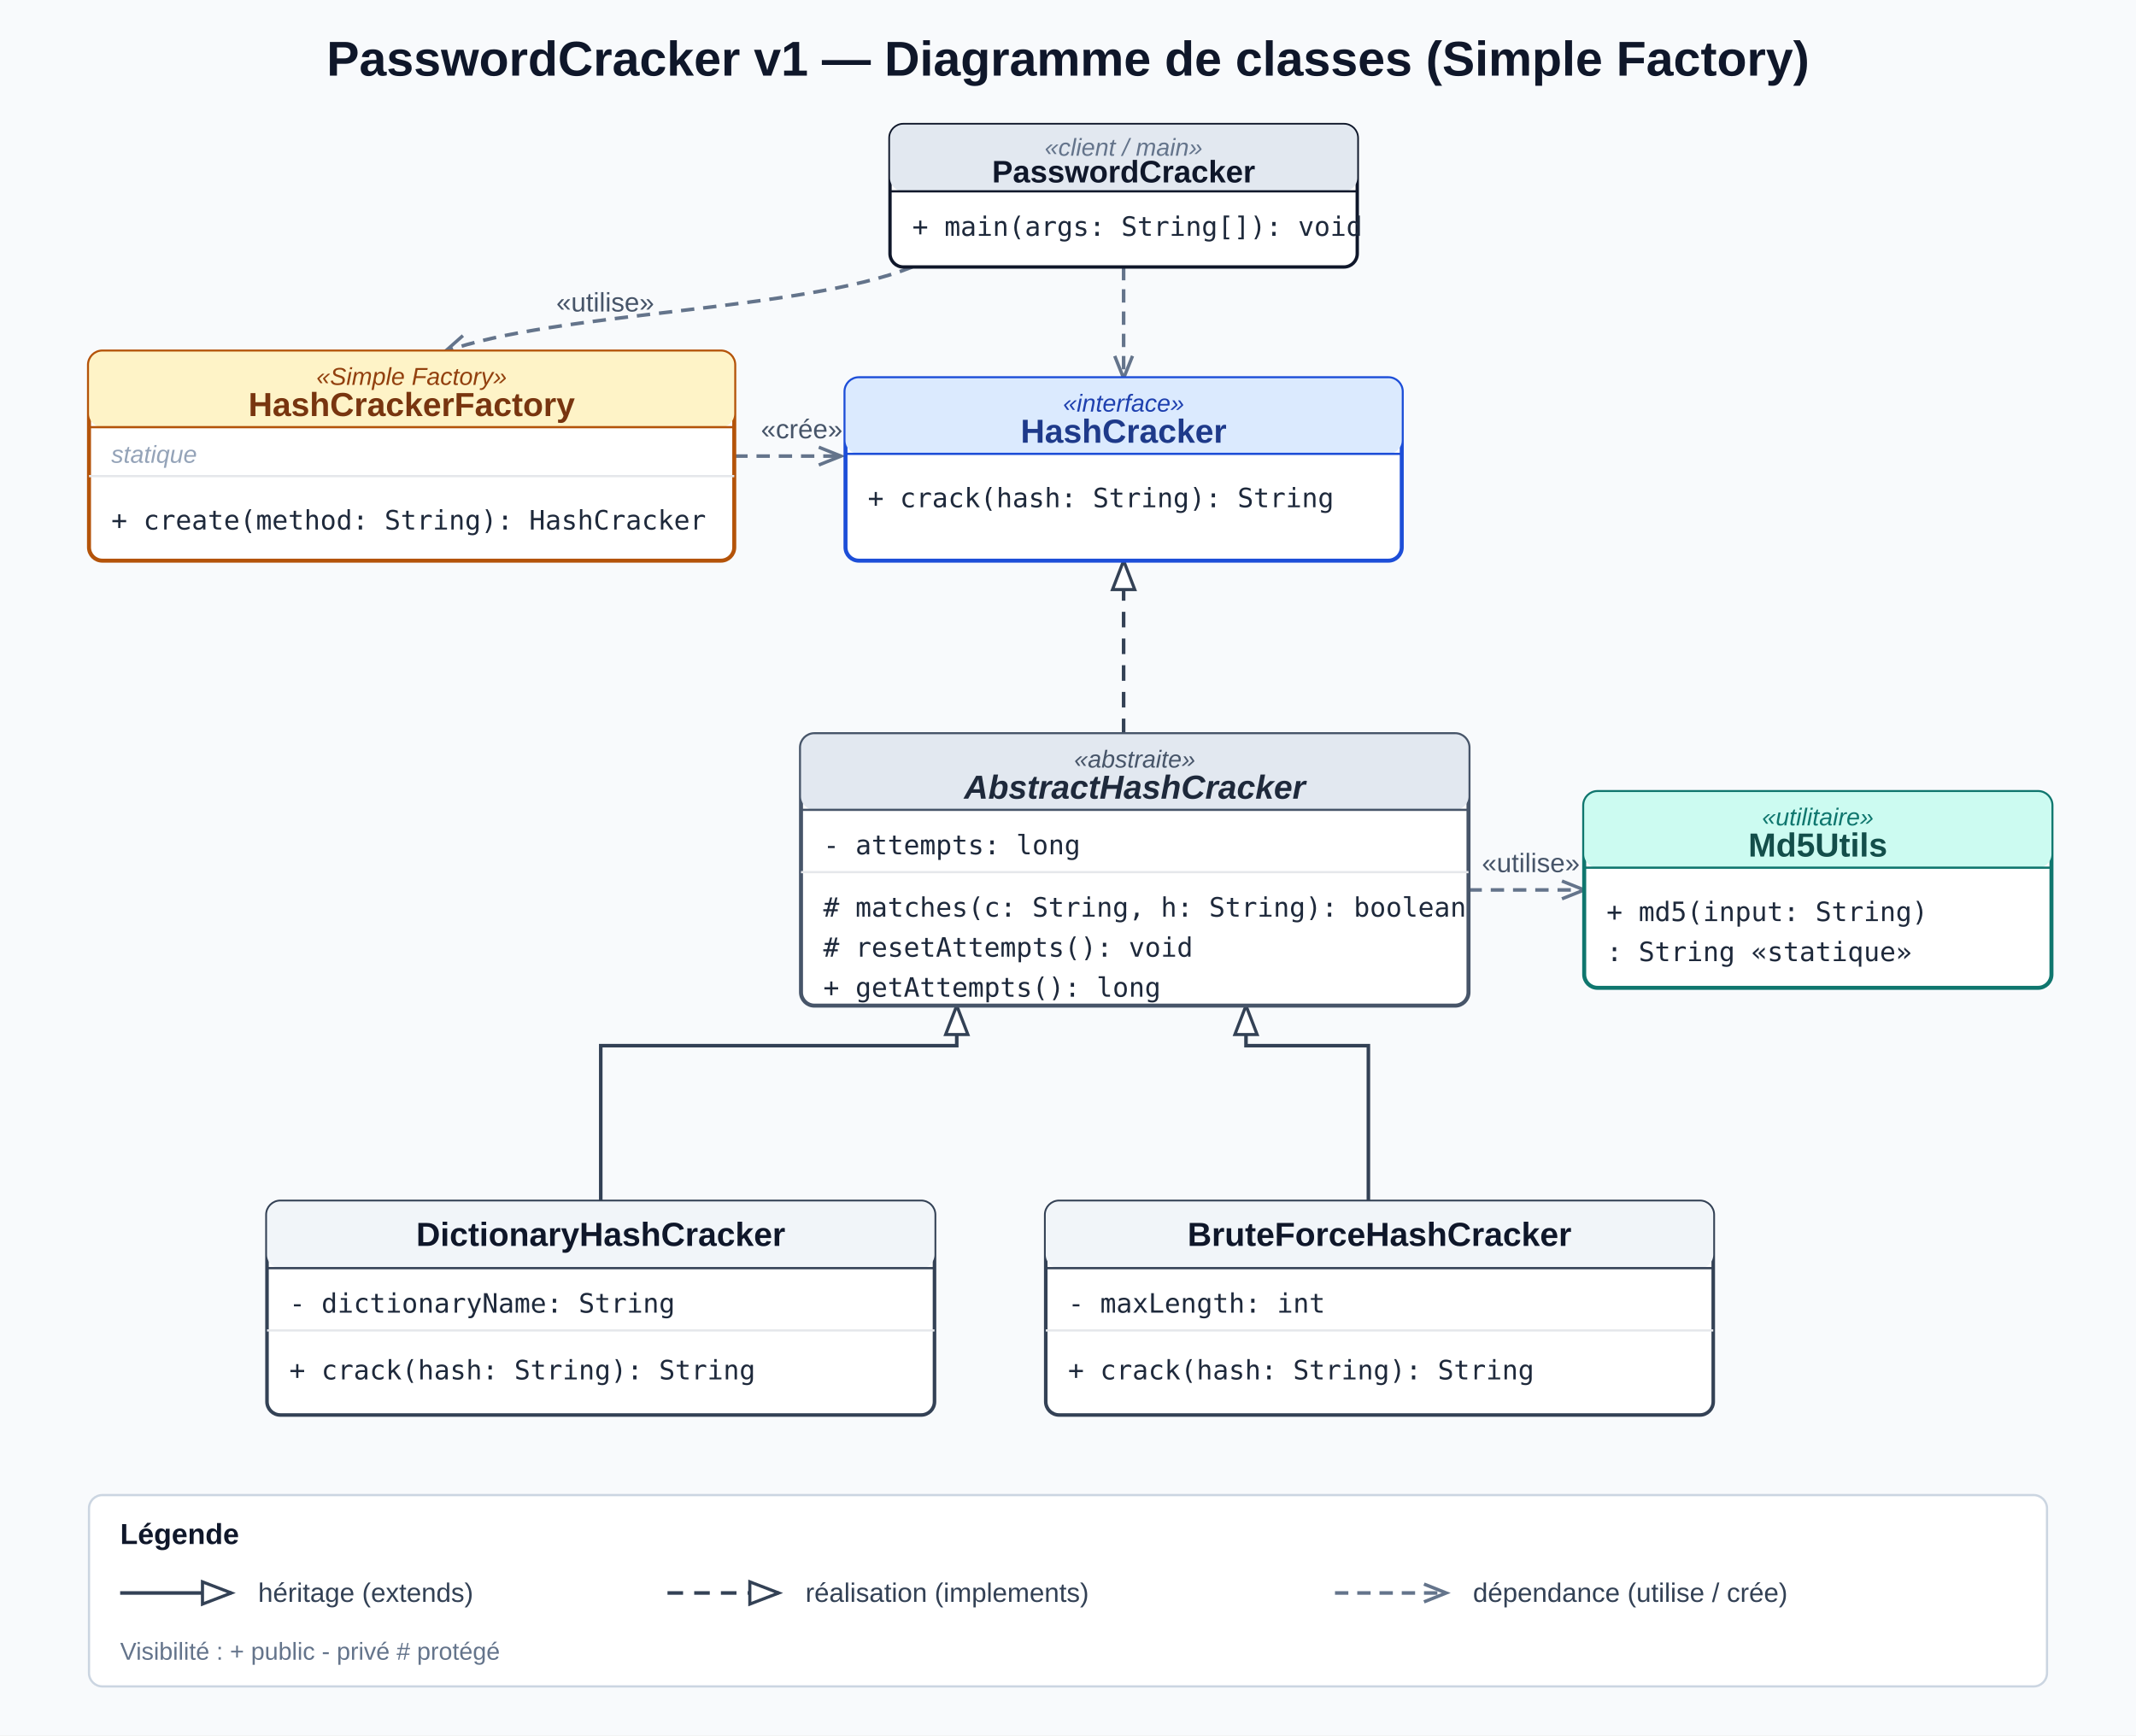
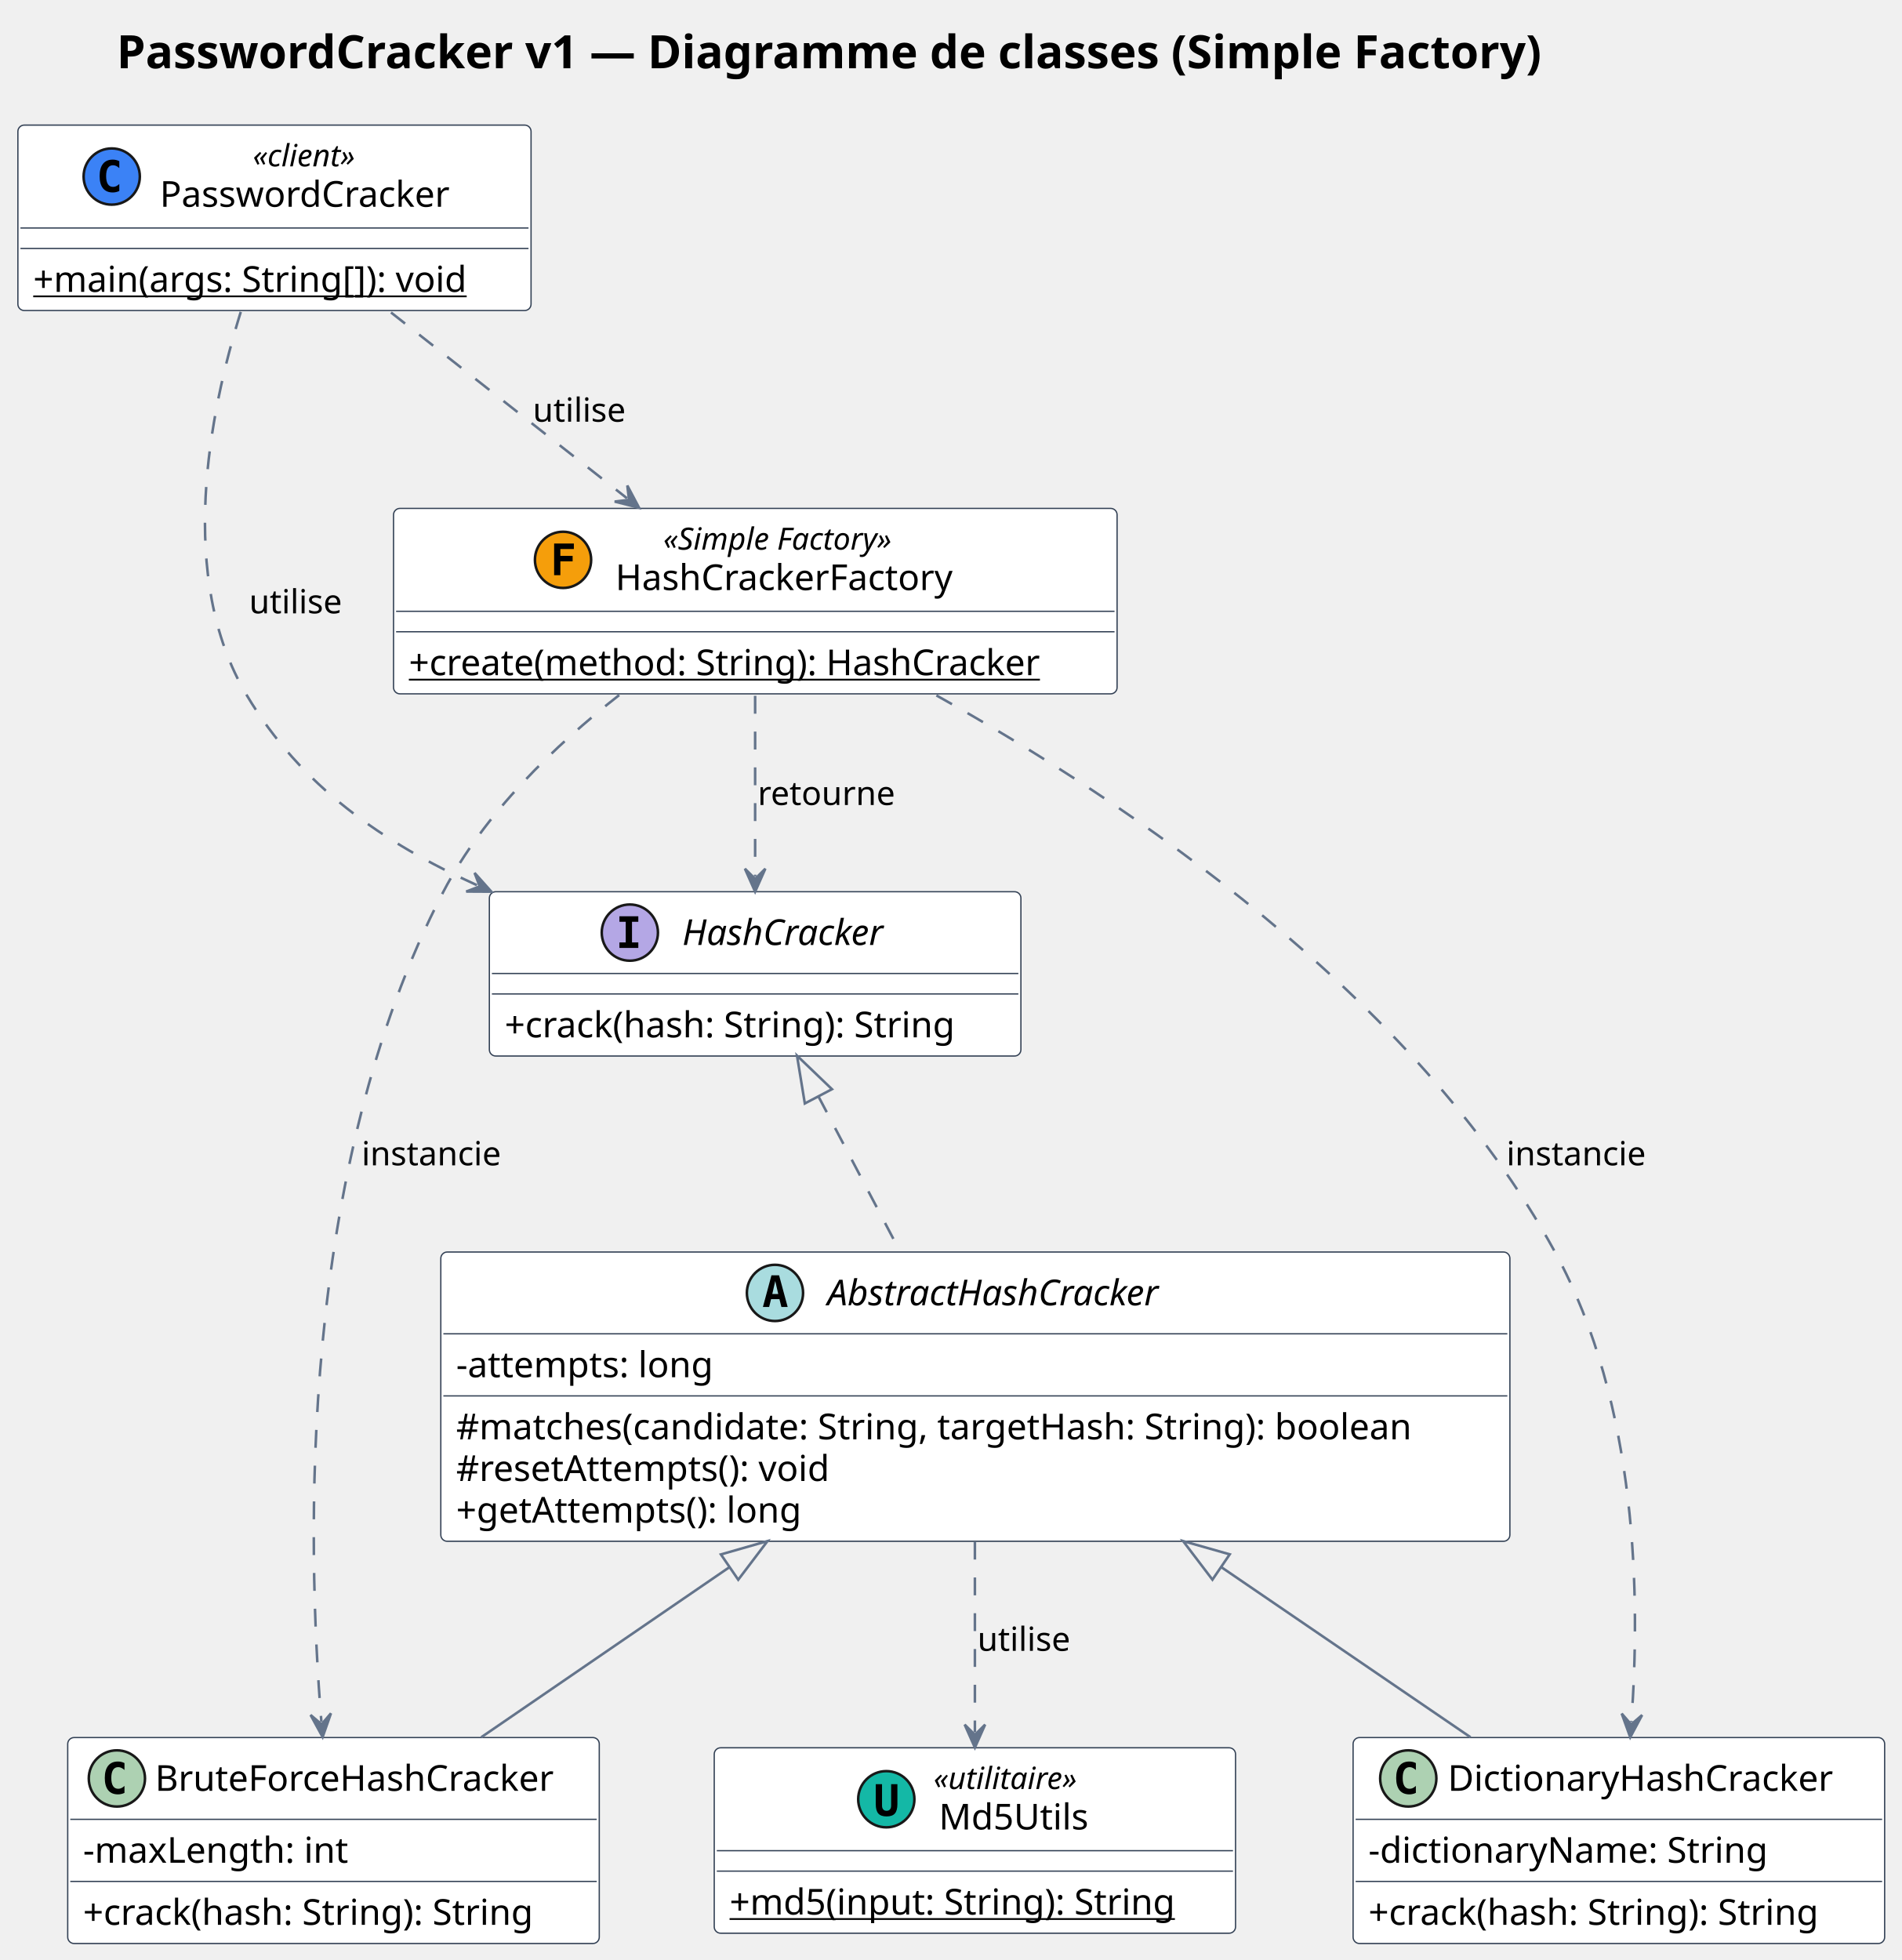
- <svg xmlns="http://www.w3.org/2000/svg" viewBox="0 0 960 780" font-family="'Segoe UI', Arial, sans-serif">
-   <defs>
-     <marker id="hollowTri" markerWidth="16" markerHeight="16" refX="14" refY="6" orient="auto" markerUnits="userSpaceOnUse">
-       <path d="M1,1 L14,6 L1,11 Z" fill="#ffffff" stroke="#334155" stroke-width="1.4" />
-     </marker>
-     <marker id="openArrow" markerWidth="14" markerHeight="14" refX="11" refY="5" orient="auto" markerUnits="userSpaceOnUse">
-       <path d="M1,1 L11,5 L1,9" fill="none" stroke="#64748b" stroke-width="1.5" />
-     </marker>
-   </defs>
-   <rect x="0" y="0" width="960" height="780" fill="#f8fafc" />
-   <text x="480" y="34" text-anchor="middle" font-size="22" font-weight="700" fill="#0f172a">PasswordCracker v1 — Diagramme de classes (Simple Factory)</text>
-   <line x1="330" y1="205" x2="378" y2="205" stroke="#64748b" stroke-width="1.6" stroke-dasharray="6 4" marker-end="url(#openArrow)" />
-   <text x="342" y="197" font-size="12" fill="#475569">«crée»</text>
-   <path d="M410,120 C360,140 250,140 200,158" fill="none" stroke="#64748b" stroke-width="1.6" stroke-dasharray="6 4" marker-end="url(#openArrow)" />
-   <text x="250" y="140" font-size="12" fill="#475569">«utilise»</text>
-   <path d="M505,120 L505,170" fill="none" stroke="#64748b" stroke-width="1.6" stroke-dasharray="6 4" marker-end="url(#openArrow)" />
-   <line x1="505" y1="330" x2="505" y2="252" stroke="#334155" stroke-width="1.6" stroke-dasharray="7 5" marker-end="url(#hollowTri)" />
-   <path d="M270,540 L270,470 L430,470 L430,452" fill="none" stroke="#334155" stroke-width="1.6" marker-end="url(#hollowTri)" />
-   <path d="M615,540 L615,470 L560,470 L560,452" fill="none" stroke="#334155" stroke-width="1.6" marker-end="url(#hollowTri)" />
-   <line x1="660" y1="400" x2="712" y2="400" stroke="#64748b" stroke-width="1.6" stroke-dasharray="6 4" marker-end="url(#openArrow)" />
-   <text x="666" y="392" font-size="12" fill="#475569">«utilise»</text>
+ <svg xmlns="http://www.w3.org/2000/svg" contentStyleType="text/css" height="767px" preserveAspectRatio="none" style="width:744px;height:767px;background:#FFFFFF;" version="1.1" viewBox="0 0 744 767" width="744px" zoomAndPan="magnify">
+   <defs />
  <g>
-     <rect x="400" y="56" width="210" height="64" rx="6" fill="#ffffff" stroke="#0f172a" stroke-width="1.5" />
-     <rect x="400" y="56" width="210" height="30" rx="6" fill="#e2e8f0" />
-     <text x="505" y="70" text-anchor="middle" font-size="11" fill="#64748b" font-style="italic">«client / main»</text>
-     <text x="505" y="82" text-anchor="middle" font-size="14" font-weight="700" fill="#0f172a">PasswordCracker</text>
-     <line x1="400" y1="86" x2="610" y2="86" stroke="#0f172a" stroke-width="1" />
-     <text x="410" y="106" font-size="12" fill="#1e293b" font-family="monospace">+ main(args: String[]): void</text>
-   </g>
-   <g>
-     <rect x="40" y="158" width="290" height="94" rx="6" fill="#ffffff" stroke="#b45309" stroke-width="1.8" />
-     <rect x="40" y="158" width="290" height="34" rx="6" fill="#fef3c7" />
-     <text x="185" y="173" text-anchor="middle" font-size="11" fill="#92400e" font-style="italic">«Simple Factory»</text>
-     <text x="185" y="187" text-anchor="middle" font-size="15" font-weight="700" fill="#78350f">HashCrackerFactory</text>
-     <line x1="40" y1="192" x2="330" y2="192" stroke="#b45309" stroke-width="1" />
-     <line x1="40" y1="214" x2="330" y2="214" stroke="#e5e7eb" stroke-width="1" />
-     <text x="50" y="238" font-size="12" fill="#1e293b" font-family="monospace">+ create(method: String): HashCracker</text>
-     <text x="50" y="208" font-size="11" fill="#94a3b8" font-style="italic">statique</text>
-   </g>
-   <g>
-     <rect x="380" y="170" width="250" height="82" rx="6" fill="#ffffff" stroke="#1d4ed8" stroke-width="1.8" />
-     <rect x="380" y="170" width="250" height="34" rx="6" fill="#dbeafe" />
-     <text x="505" y="185" text-anchor="middle" font-size="11" fill="#1e40af" font-style="italic">«interface»</text>
-     <text x="505" y="199" text-anchor="middle" font-size="15" font-weight="700" fill="#1e3a8a">HashCracker</text>
-     <line x1="380" y1="204" x2="630" y2="204" stroke="#1d4ed8" stroke-width="1" />
-     <text x="390" y="228" font-size="12" fill="#1e293b" font-family="monospace">+ crack(hash: String): String</text>
-   </g>
-   <g>
-     <rect x="360" y="330" width="300" height="122" rx="6" fill="#ffffff" stroke="#475569" stroke-width="1.8" />
-     <rect x="360" y="330" width="300" height="34" rx="6" fill="#e2e8f0" />
-     <text x="510" y="345" text-anchor="middle" font-size="11" fill="#475569" font-style="italic">«abstraite»</text>
-     <text x="510" y="359" text-anchor="middle" font-size="15" font-weight="700" font-style="italic" fill="#1e293b">AbstractHashCracker</text>
-     <line x1="360" y1="364" x2="660" y2="364" stroke="#475569" stroke-width="1" />
-     <text x="370" y="384" font-size="12" fill="#1e293b" font-family="monospace">- attempts: long</text>
-     <line x1="360" y1="392" x2="660" y2="392" stroke="#e5e7eb" stroke-width="1" />
-     <text x="370" y="412" font-size="12" fill="#1e293b" font-family="monospace"># matches(c: String, h: String): boolean</text>
-     <text x="370" y="430" font-size="12" fill="#1e293b" font-family="monospace"># resetAttempts(): void</text>
-     <text x="370" y="448" font-size="12" fill="#1e293b" font-family="monospace">+ getAttempts(): long</text>
-   </g>
-   <g>
-     <rect x="712" y="356" width="210" height="88" rx="6" fill="#ffffff" stroke="#0f766e" stroke-width="1.8" />
-     <rect x="712" y="356" width="210" height="34" rx="6" fill="#ccfbf1" />
-     <text x="817" y="371" text-anchor="middle" font-size="11" fill="#0f766e" font-style="italic">«utilitaire»</text>
-     <text x="817" y="385" text-anchor="middle" font-size="15" font-weight="700" fill="#134e4a">Md5Utils</text>
-     <line x1="712" y1="390" x2="922" y2="390" stroke="#0f766e" stroke-width="1" />
-     <text x="722" y="414" font-size="12" fill="#1e293b" font-family="monospace">+ md5(input: String)</text>
-     <text x="722" y="432" font-size="12" fill="#1e293b" font-family="monospace">    : String  «statique»</text>
-   </g>
-   <g>
-     <rect x="120" y="540" width="300" height="96" rx="6" fill="#ffffff" stroke="#334155" stroke-width="1.6" />
-     <rect x="120" y="540" width="300" height="30" rx="6" fill="#f1f5f9" />
-     <text x="270" y="560" text-anchor="middle" font-size="15" font-weight="700" fill="#0f172a">DictionaryHashCracker</text>
-     <line x1="120" y1="570" x2="420" y2="570" stroke="#334155" stroke-width="1" />
-     <text x="130" y="590" font-size="12" fill="#1e293b" font-family="monospace">- dictionaryName: String</text>
-     <line x1="120" y1="598" x2="420" y2="598" stroke="#e5e7eb" stroke-width="1" />
-     <text x="130" y="620" font-size="12" fill="#1e293b" font-family="monospace">+ crack(hash: String): String</text>
-   </g>
-   <g>
-     <rect x="470" y="540" width="300" height="96" rx="6" fill="#ffffff" stroke="#334155" stroke-width="1.6" />
-     <rect x="470" y="540" width="300" height="30" rx="6" fill="#f1f5f9" />
-     <text x="620" y="560" text-anchor="middle" font-size="15" font-weight="700" fill="#0f172a">BruteForceHashCracker</text>
-     <line x1="470" y1="570" x2="770" y2="570" stroke="#334155" stroke-width="1" />
-     <text x="480" y="590" font-size="12" fill="#1e293b" font-family="monospace">- maxLength: int</text>
-     <line x1="470" y1="598" x2="770" y2="598" stroke="#e5e7eb" stroke-width="1" />
-     <text x="480" y="620" font-size="12" fill="#1e293b" font-family="monospace">+ crack(hash: String): String</text>
-   </g>
-   <g>
-     <rect x="40" y="672" width="880" height="86" rx="6" fill="#ffffff" stroke="#cbd5e1" stroke-width="1" />
-     <text x="54" y="694" font-size="13" font-weight="700" fill="#0f172a">Légende</text>
-     <line x1="54" y1="716" x2="104" y2="716" stroke="#334155" stroke-width="1.6" marker-end="url(#hollowTri)" />
-     <text x="116" y="720" font-size="12" fill="#334155">héritage (extends)</text>
-     <line x1="300" y1="716" x2="350" y2="716" stroke="#334155" stroke-width="1.6" stroke-dasharray="7 5" marker-end="url(#hollowTri)" />
-     <text x="362" y="720" font-size="12" fill="#334155">réalisation (implements)</text>
-     <line x1="600" y1="716" x2="650" y2="716" stroke="#64748b" stroke-width="1.6" stroke-dasharray="6 4" marker-end="url(#openArrow)" />
-     <text x="662" y="720" font-size="12" fill="#334155">dépendance (utilise / crée)</text>
-     <text x="54" y="746" font-size="11" fill="#64748b">Visibilité :  + public    - privé    # protégé</text>
+     <text fill="#000000" font-family="sans-serif" font-size="18" font-weight="bold" lengthAdjust="spacing" textLength="639.22" x="45.644" y="26.708">PasswordCracker v1 — Diagramme de classes (Simple Factory)</text>
+     <g id="elem_HashCracker">
+       <rect codeLine="15" fill="#FFFFFF" height="64.297" id="HashCracker" rx="2.5" ry="2.5" style="stroke:#334155;stroke-width:0.5;" width="208.007" x="191.5" y="348.953" />
+       <ellipse cx="246.475" cy="364.953" fill="#B4A7E5" rx="11" ry="11" style="stroke:#181818;stroke-width:1.0;" />
+       <path d="M242.397,360.719 L242.397,358.562 L249.787,358.562 L249.787,360.719 L247.318,360.719 L247.318,368.797 L249.787,368.797 L249.787,370.953 L242.397,370.953 L242.397,368.797 L244.865,368.797 L244.865,360.719 L242.397,360.719 Z " fill="#000000" />
+       <text fill="#000000" font-family="Segoe UI" font-size="14" font-style="italic" lengthAdjust="spacing" textLength="89.558" x="266.975" y="369.8">HashCracker</text>
+       <line style="stroke:#334155;stroke-width:0.5;" x1="192.5" x2="398.507" y1="380.953" y2="380.953" />
+       <line style="stroke:#334155;stroke-width:0.5;" x1="192.5" x2="398.507" y1="388.953" y2="388.953" />
+       <text fill="#000000" font-family="sans-serif" font-size="14" lengthAdjust="spacing" textLength="196.007" x="197.5" y="405.948">+crack(hash: String): String</text>
+     </g>
+     <g id="elem_AbstractHashCracker">
+       <rect codeLine="19" fill="#FFFFFF" height="113.188" id="AbstractHashCracker" rx="2.5" ry="2.5" style="stroke:#334155;stroke-width:0.5;" width="418.356" x="172.5" y="489.953" />
+       <ellipse cx="303.265" cy="505.953" fill="#A9DCDF" rx="11" ry="11" style="stroke:#181818;stroke-width:1.0;" />
+       <path d="M303.374,501.297 L302.218,506.375 L304.546,506.375 L303.374,501.297 Z M301.89,499.062 L304.874,499.062 L308.233,511.453 L305.78,511.453 L305.015,508.391 L301.733,508.391 L300.983,511.453 L298.546,511.453 L301.89,499.062 Z " fill="#000000" />
+       <text fill="#000000" font-family="Segoe UI" font-size="14" font-style="italic" lengthAdjust="spacing" textLength="148.326" x="323.765" y="510.8">AbstractHashCracker</text>
+       <line style="stroke:#334155;stroke-width:0.5;" x1="173.5" x2="589.856" y1="521.953" y2="521.953" />
+       <text fill="#000000" font-family="sans-serif" font-size="14" lengthAdjust="spacing" textLength="107.912" x="178.5" y="538.948">-attempts: long</text>
+       <line style="stroke:#334155;stroke-width:0.5;" x1="173.5" x2="589.856" y1="546.25" y2="546.25" />
+       <text fill="#000000" font-family="sans-serif" font-size="14" lengthAdjust="spacing" textLength="406.356" x="178.5" y="563.245">#matches(candidate: String, targetHash: String): boolean</text>
+       <text fill="#000000" font-family="sans-serif" font-size="14" lengthAdjust="spacing" textLength="161.69" x="178.5" y="579.542">#resetAttempts(): void</text>
+       <text fill="#000000" font-family="sans-serif" font-size="14" lengthAdjust="spacing" textLength="149.502" x="178.5" y="595.839">+getAttempts(): long</text>
+     </g>
+     <g id="elem_DictionaryHashCracker">
+       <rect codeLine="26" fill="#FFFFFF" height="80.594" id="DictionaryHashCracker" rx="2.5" ry="2.5" style="stroke:#334155;stroke-width:0.5;" width="208.007" x="529.5" y="679.953" />
+       <ellipse cx="551.09" cy="695.953" fill="#ADD1B2" rx="11" ry="11" style="stroke:#181818;stroke-width:1.0;" />
+       <path d="M554.059,701.594 Q553.481,701.891 552.84,702.031 Q552.199,702.188 551.496,702.188 Q548.996,702.188 547.668,700.547 Q546.356,698.891 546.356,695.766 Q546.356,692.641 547.668,690.984 Q548.996,689.328 551.496,689.328 Q552.199,689.328 552.84,689.484 Q553.496,689.641 554.059,689.938 L554.059,692.656 Q553.434,692.078 552.84,691.812 Q552.246,691.531 551.621,691.531 Q550.278,691.531 549.59,692.609 Q548.903,693.672 548.903,695.766 Q548.903,697.859 549.59,698.938 Q550.278,700 551.621,700 Q552.246,700 552.84,699.734 Q553.434,699.453 554.059,698.875 L554.059,701.594 Z " fill="#000000" />
+       <text fill="#000000" font-family="Segoe UI" font-size="14" lengthAdjust="spacing" textLength="161.362" x="566.554" y="700.8">DictionaryHashCracker</text>
+       <line style="stroke:#334155;stroke-width:0.5;" x1="530.5" x2="736.507" y1="711.953" y2="711.953" />
+       <text fill="#000000" font-family="sans-serif" font-size="14" lengthAdjust="spacing" textLength="167.214" x="535.5" y="728.948">-dictionaryName: String</text>
+       <line style="stroke:#334155;stroke-width:0.5;" x1="530.5" x2="736.507" y1="736.25" y2="736.25" />
+       <text fill="#000000" font-family="sans-serif" font-size="14" lengthAdjust="spacing" textLength="196.007" x="535.5" y="753.245">+crack(hash: String): String</text>
+     </g>
+     <g id="elem_BruteForceHashCracker">
+       <rect codeLine="31" fill="#FFFFFF" height="80.594" id="BruteForceHashCracker" rx="2.5" ry="2.5" style="stroke:#334155;stroke-width:0.5;" width="208.007" x="26.5" y="679.953" />
+       <ellipse cx="45.743" cy="695.953" fill="#ADD1B2" rx="11" ry="11" style="stroke:#181818;stroke-width:1.0;" />
+       <path d="M48.712,701.594 Q48.133,701.891 47.493,702.031 Q46.852,702.188 46.149,702.188 Q43.649,702.188 42.321,700.547 Q41.008,698.891 41.008,695.766 Q41.008,692.641 42.321,690.984 Q43.649,689.328 46.149,689.328 Q46.852,689.328 47.493,689.484 Q48.149,689.641 48.712,689.938 L48.712,692.656 Q48.087,692.078 47.493,691.812 Q46.899,691.531 46.274,691.531 Q44.93,691.531 44.243,692.609 Q43.555,693.672 43.555,695.766 Q43.555,697.859 44.243,698.938 Q44.93,700 46.274,700 Q46.899,700 47.493,699.734 Q48.087,699.453 48.712,698.875 L48.712,701.594 Z " fill="#000000" />
+       <text fill="#000000" font-family="Segoe UI" font-size="14" lengthAdjust="spacing" textLength="166.578" x="60.686" y="700.8">BruteForceHashCracker</text>
+       <line style="stroke:#334155;stroke-width:0.5;" x1="27.5" x2="233.507" y1="711.953" y2="711.953" />
+       <text fill="#000000" font-family="sans-serif" font-size="14" lengthAdjust="spacing" textLength="111.508" x="32.5" y="728.948">-maxLength: int</text>
+       <line style="stroke:#334155;stroke-width:0.5;" x1="27.5" x2="233.507" y1="736.25" y2="736.25" />
+       <text fill="#000000" font-family="sans-serif" font-size="14" lengthAdjust="spacing" textLength="196.007" x="32.5" y="753.245">+crack(hash: String): String</text>
+     </g>
+     <g id="elem_HashCrackerFactory">
+       <rect codeLine="36" fill="#FFFFFF" height="72.562" id="HashCrackerFactory" rx="2.5" ry="2.5" style="stroke:#334155;stroke-width:0.5;" width="283.141" x="154" y="198.953" />
+       <ellipse cx="220.329" cy="219.086" fill="#F59E0B" rx="11" ry="11" style="stroke:#181818;stroke-width:1.0;" />
+       <path d="M224.564,214.852 L219.282,214.852 L219.282,217.523 L224.079,217.523 L224.079,219.68 L219.282,219.68 L219.282,225.086 L216.845,225.086 L216.845,212.695 L224.564,212.695 L224.564,214.852 Z " fill="#000000" />
+       <text fill="#000000" font-family="sans-serif" font-size="12" font-style="italic" lengthAdjust="spacing" textLength="104.537" x="259.552" y="215.092">«Simple Factory»</text>
+       <text fill="#000000" font-family="Segoe UI" font-size="14" lengthAdjust="spacing" textLength="141.982" x="240.829" y="230.917">HashCrackerFactory</text>
+       <line style="stroke:#334155;stroke-width:0.5;" x1="155" x2="436.141" y1="239.219" y2="239.219" />
+       <line style="stroke:#334155;stroke-width:0.5;" x1="155" x2="436.141" y1="247.219" y2="247.219" />
+       <text fill="#000000" font-family="sans-serif" font-size="14" lengthAdjust="spacing" text-decoration="underline" textLength="271.141" x="160" y="264.214">+create(method: String): HashCracker</text>
+     </g>
+     <g id="elem_Md5Utils">
+       <rect codeLine="40" fill="#FFFFFF" height="72.562" id="Md5Utils" rx="2.5" ry="2.5" style="stroke:#334155;stroke-width:0.5;" width="203.994" x="279.5" y="683.953" />
+       <ellipse cx="346.83" cy="704.086" fill="#14B8A6" rx="11" ry="11" style="stroke:#181818;stroke-width:1.0;" />
+       <path d="M342.705,706.008 L342.705,698.195 L345.158,698.195 L345.158,706.633 Q345.158,707.555 345.627,708.086 Q346.111,708.617 346.94,708.617 Q347.783,708.617 348.252,708.086 Q348.721,707.555 348.721,706.633 L348.721,698.195 L351.174,698.195 L351.174,706.008 Q351.174,708.539 350.174,709.68 Q349.174,710.82 346.94,710.82 Q344.721,710.82 343.705,709.68 Q342.705,708.539 342.705,706.008 Z " fill="#000000" />
+       <text fill="#000000" font-family="sans-serif" font-size="12" font-style="italic" lengthAdjust="spacing" textLength="64.834" x="365.33" y="700.092">«utilitaire»</text>
+       <text fill="#000000" font-family="Segoe UI" font-size="14" lengthAdjust="spacing" textLength="60.683" x="367.406" y="715.917">Md5Utils</text>
+       <line style="stroke:#334155;stroke-width:0.5;" x1="280.5" x2="482.494" y1="724.219" y2="724.219" />
+       <line style="stroke:#334155;stroke-width:0.5;" x1="280.5" x2="482.494" y1="732.219" y2="732.219" />
+       <text fill="#000000" font-family="sans-serif" font-size="14" lengthAdjust="spacing" text-decoration="underline" textLength="191.994" x="285.5" y="749.214">+md5(input: String): String</text>
+     </g>
+     <g id="elem_PasswordCracker">
+       <rect codeLine="44" fill="#FFFFFF" height="72.562" id="PasswordCracker" rx="2.5" ry="2.5" style="stroke:#334155;stroke-width:0.5;" width="200.815" x="7" y="48.953" />
+       <ellipse cx="43.719" cy="69.086" fill="#3B82F6" rx="11" ry="11" style="stroke:#181818;stroke-width:1.0;" />
+       <path d="M46.687,74.727 Q46.109,75.023 45.469,75.164 Q44.828,75.32 44.125,75.32 Q41.625,75.32 40.297,73.68 Q38.984,72.023 38.984,68.898 Q38.984,65.773 40.297,64.117 Q41.625,62.461 44.125,62.461 Q44.828,62.461 45.469,62.617 Q46.125,62.773 46.687,63.07 L46.687,65.789 Q46.062,65.211 45.469,64.945 Q44.875,64.664 44.25,64.664 Q42.906,64.664 42.219,65.742 Q41.531,66.805 41.531,68.898 Q41.531,70.992 42.219,72.07 Q42.906,73.133 44.25,73.133 Q44.875,73.133 45.469,72.867 Q46.062,72.586 46.687,72.008 L46.687,74.727 Z " fill="#000000" />
+       <text fill="#000000" font-family="sans-serif" font-size="12" font-style="italic" lengthAdjust="spacing" textLength="47.772" x="98.935" y="65.092">«client»</text>
+       <text fill="#000000" font-family="Segoe UI" font-size="14" lengthAdjust="spacing" textLength="120.552" x="62.545" y="80.917">PasswordCracker</text>
+       <line style="stroke:#334155;stroke-width:0.5;" x1="8" x2="206.815" y1="89.219" y2="89.219" />
+       <line style="stroke:#334155;stroke-width:0.5;" x1="8" x2="206.815" y1="97.219" y2="97.219" />
+       <text fill="#000000" font-family="sans-serif" font-size="14" lengthAdjust="spacing" text-decoration="underline" textLength="188.815" x="13" y="114.214">+main(args: String[]): void</text>
+     </g>
+     <g id="link_HashCracker_AbstractHashCracker">
+       <path codeLine="48" d="M320.257,429.025 C331.657,450.705 338.8,464.283 352.3,489.933 " fill="none" id="HashCracker-backto-AbstractHashCracker" style="stroke:#64748B;stroke-width:1.0;stroke-dasharray:7.0,7.0;" />
+       <polygon fill="none" points="311.88,413.093,314.947,431.817,325.568,426.232,311.88,413.093" style="stroke:#64748B;stroke-width:1.0;" />
+     </g>
+     <g id="link_AbstractHashCracker_DictionaryHashCracker">
+       <path codeLine="49" d="M477.839,613.208 C514.509,638.228 542.08,657.053 575.45,679.833 " fill="none" id="AbstractHashCracker-backto-DictionaryHashCracker" style="stroke:#64748B;stroke-width:1.0;" />
+       <polygon fill="none" points="462.97,603.063,474.457,618.164,481.22,608.252,462.97,603.063" style="stroke:#64748B;stroke-width:1.0;" />
+     </g>
+     <g id="link_AbstractHashCracker_BruteForceHashCracker">
+       <path codeLine="50" d="M285.501,613.236 C248.981,638.256 221.56,657.053 188.32,679.833 " fill="none" id="AbstractHashCracker-backto-BruteForceHashCracker" style="stroke:#64748B;stroke-width:1.0;" />
+       <polygon fill="none" points="300.35,603.063,282.11,608.287,288.892,618.186,300.35,603.063" style="stroke:#64748B;stroke-width:1.0;" />
+     </g>
+     <g id="link_AbstractHashCracker_Md5Utils">
+       <path codeLine="51" d="M381.5,603.293 C381.5,629.783 381.5,654.633 381.5,677.883 " fill="none" id="AbstractHashCracker-to-Md5Utils" style="stroke:#64748B;stroke-width:1.0;stroke-dasharray:7.0,7.0;" />
+       <polygon fill="#64748B" points="381.5,683.883,385.5,674.883,381.5,678.883,377.5,674.883,381.5,683.883" style="stroke:#64748B;stroke-width:1.0;" />
+       <text fill="#000000" font-family="sans-serif" font-size="13" lengthAdjust="spacing" textLength="38.943" x="382.5" y="646.02">utilise</text>
+     </g>
+     <g id="link_HashCrackerFactory_HashCracker">
+       <path codeLine="52" d="M295.5,272.293 C295.5,295.873 295.5,320.413 295.5,342.943 " fill="none" id="HashCrackerFactory-to-HashCracker" style="stroke:#64748B;stroke-width:1.0;stroke-dasharray:7.0,7.0;" />
+       <polygon fill="#64748B" points="295.5,348.943,299.5,339.943,295.5,343.943,291.5,339.943,295.5,348.943" style="stroke:#64748B;stroke-width:1.0;" />
+       <text fill="#000000" font-family="sans-serif" font-size="13" lengthAdjust="spacing" textLength="56.215" x="296.5" y="315.02">retourne</text>
+     </g>
+     <g id="link_HashCrackerFactory_DictionaryHashCracker">
+       <path codeLine="53" d="M366.44,272.133 C440.58,313.553 553.59,389.273 608.5,489.953 C641.22,549.943 641.875,625.839 638.385,673.849 " fill="none" id="HashCrackerFactory-to-DictionaryHashCracker" style="stroke:#64748B;stroke-width:1.0;stroke-dasharray:7.0,7.0;" />
+       <polygon fill="#64748B" points="637.95,679.833,642.592,671.147,638.312,674.846,634.613,670.567,637.95,679.833" style="stroke:#64748B;stroke-width:1.0;" />
+       <text fill="#000000" font-family="sans-serif" font-size="13" lengthAdjust="spacing" textLength="58.684" x="589.5" y="456.02">instancie</text>
+     </g>
+     <g id="link_HashCrackerFactory_BruteForceHashCracker">
+       <path codeLine="54" d="M242.3,272.003 C217.27,291.653 189.46,318.283 173.5,348.953 C116.77,457.943 120.025,602.933 125.765,673.773 " fill="none" id="HashCrackerFactory-to-BruteForceHashCracker" style="stroke:#64748B;stroke-width:1.0;stroke-dasharray:7.0,7.0;" />
+       <polygon fill="#64748B" points="126.25,679.753,129.51,670.46,125.846,674.769,121.536,671.106,126.25,679.753" style="stroke:#64748B;stroke-width:1.0;" />
+       <text fill="#000000" font-family="sans-serif" font-size="13" lengthAdjust="spacing" textLength="58.684" x="141.5" y="456.02">instancie</text>
+     </g>
+     <g id="link_PasswordCracker_HashCrackerFactory">
+       <path codeLine="55" d="M153.01,122.283 C182.46,145.463 215.936,171.822 245.366,194.992 " fill="none" id="PasswordCracker-to-HashCrackerFactory" style="stroke:#64748B;stroke-width:1.0;stroke-dasharray:7.0,7.0;" />
+       <polygon fill="#64748B" points="250.08,198.703,245.483,189.993,246.151,195.61,240.534,196.279,250.08,198.703" style="stroke:#64748B;stroke-width:1.0;" />
+       <text fill="#000000" font-family="sans-serif" font-size="13" lengthAdjust="spacing" textLength="38.943" x="208.5" y="165.02">utilise</text>
+     </g>
+     <g id="link_PasswordCracker_HashCracker">
+       <path codeLine="56" d="M94.22,122.053 C81.87,161.593 69.11,225.933 96.5,271.953 C117.76,307.673 149.94,329.847 186.81,346.467 " fill="none" id="PasswordCracker-to-HashCracker" style="stroke:#64748B;stroke-width:1.0;stroke-dasharray:7.0,7.0;" />
+       <polygon fill="#64748B" points="192.28,348.933,185.719,341.588,187.722,346.878,182.431,348.881,192.28,348.933" style="stroke:#64748B;stroke-width:1.0;" />
+       <text fill="#000000" font-family="sans-serif" font-size="13" lengthAdjust="spacing" textLength="38.943" x="97.5" y="240.02">utilise</text>
+     </g>
  </g>
</svg>
